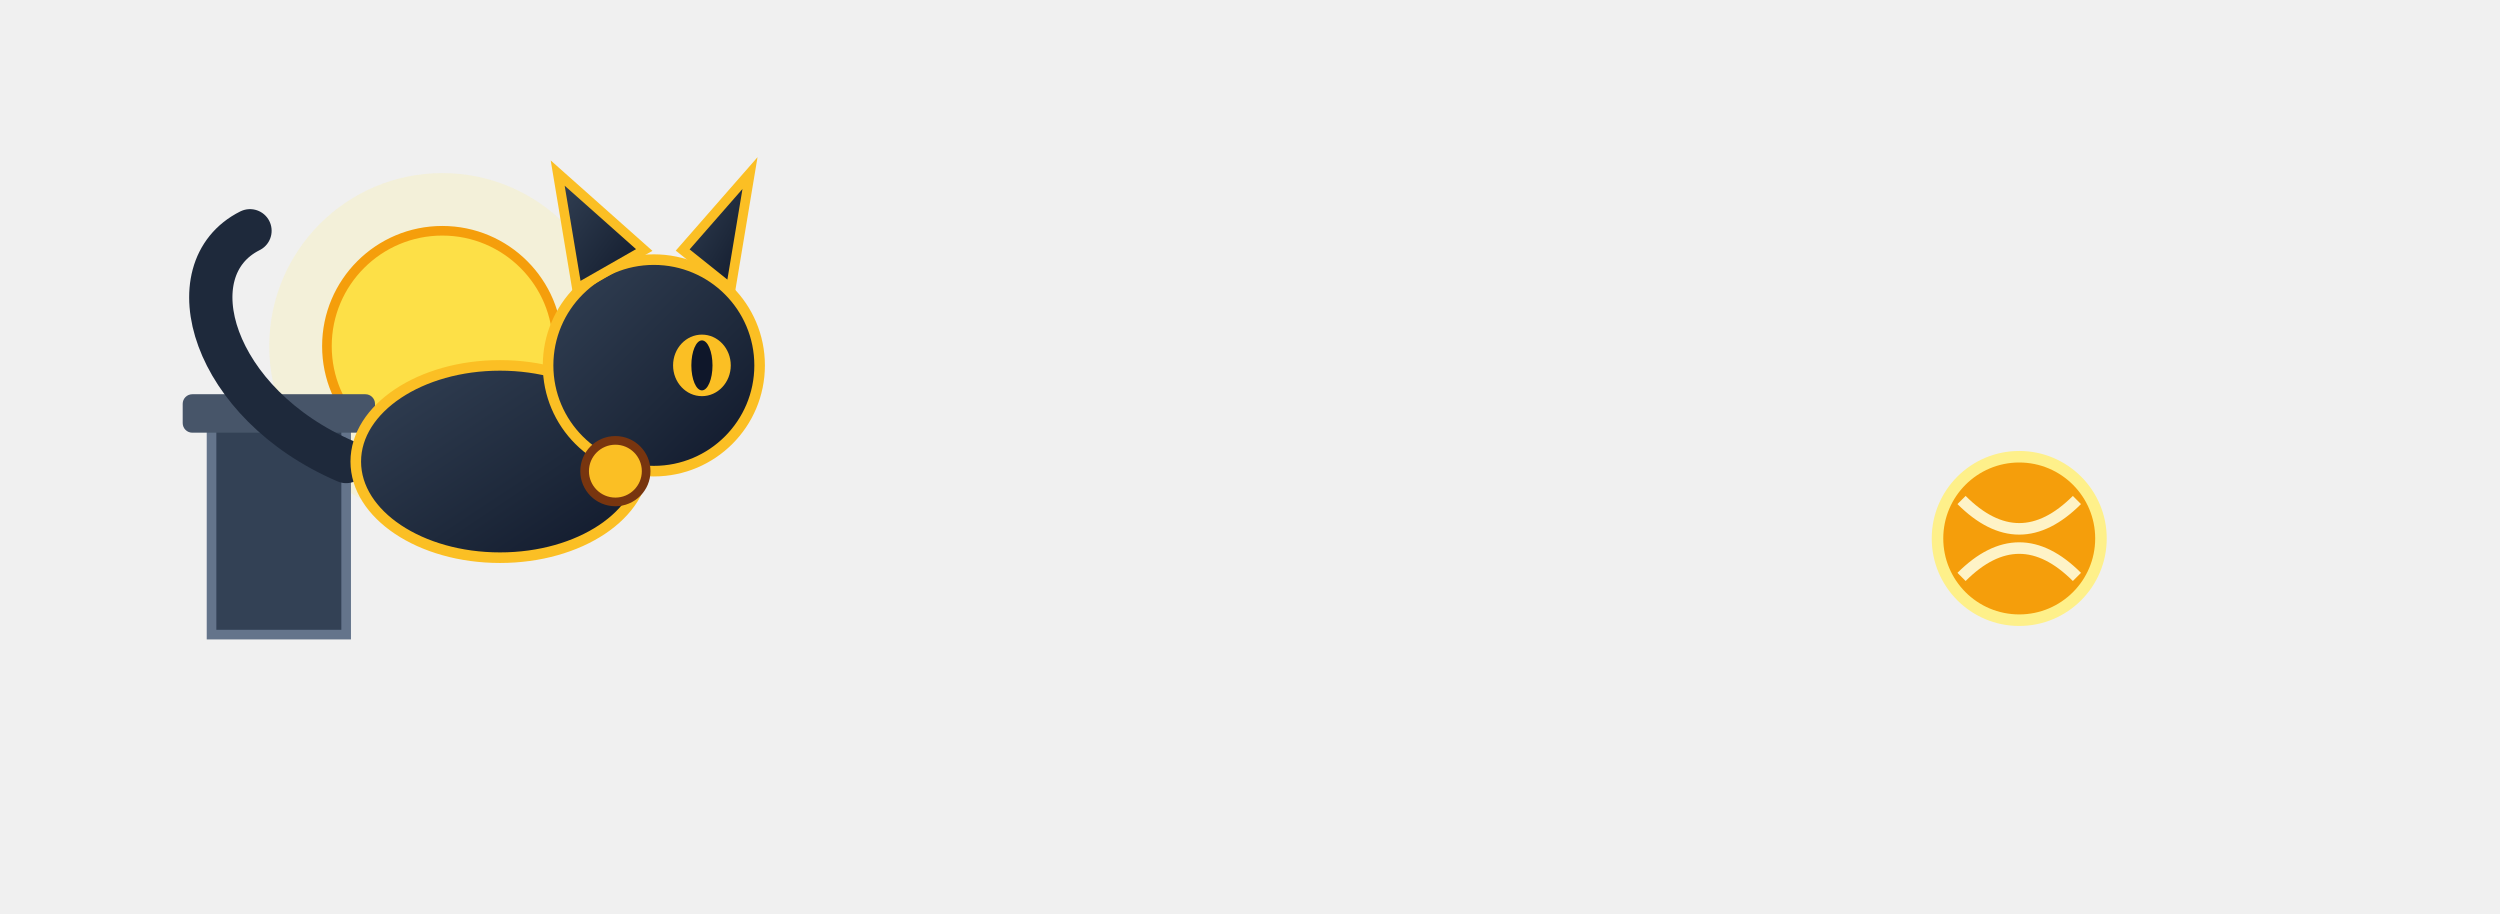
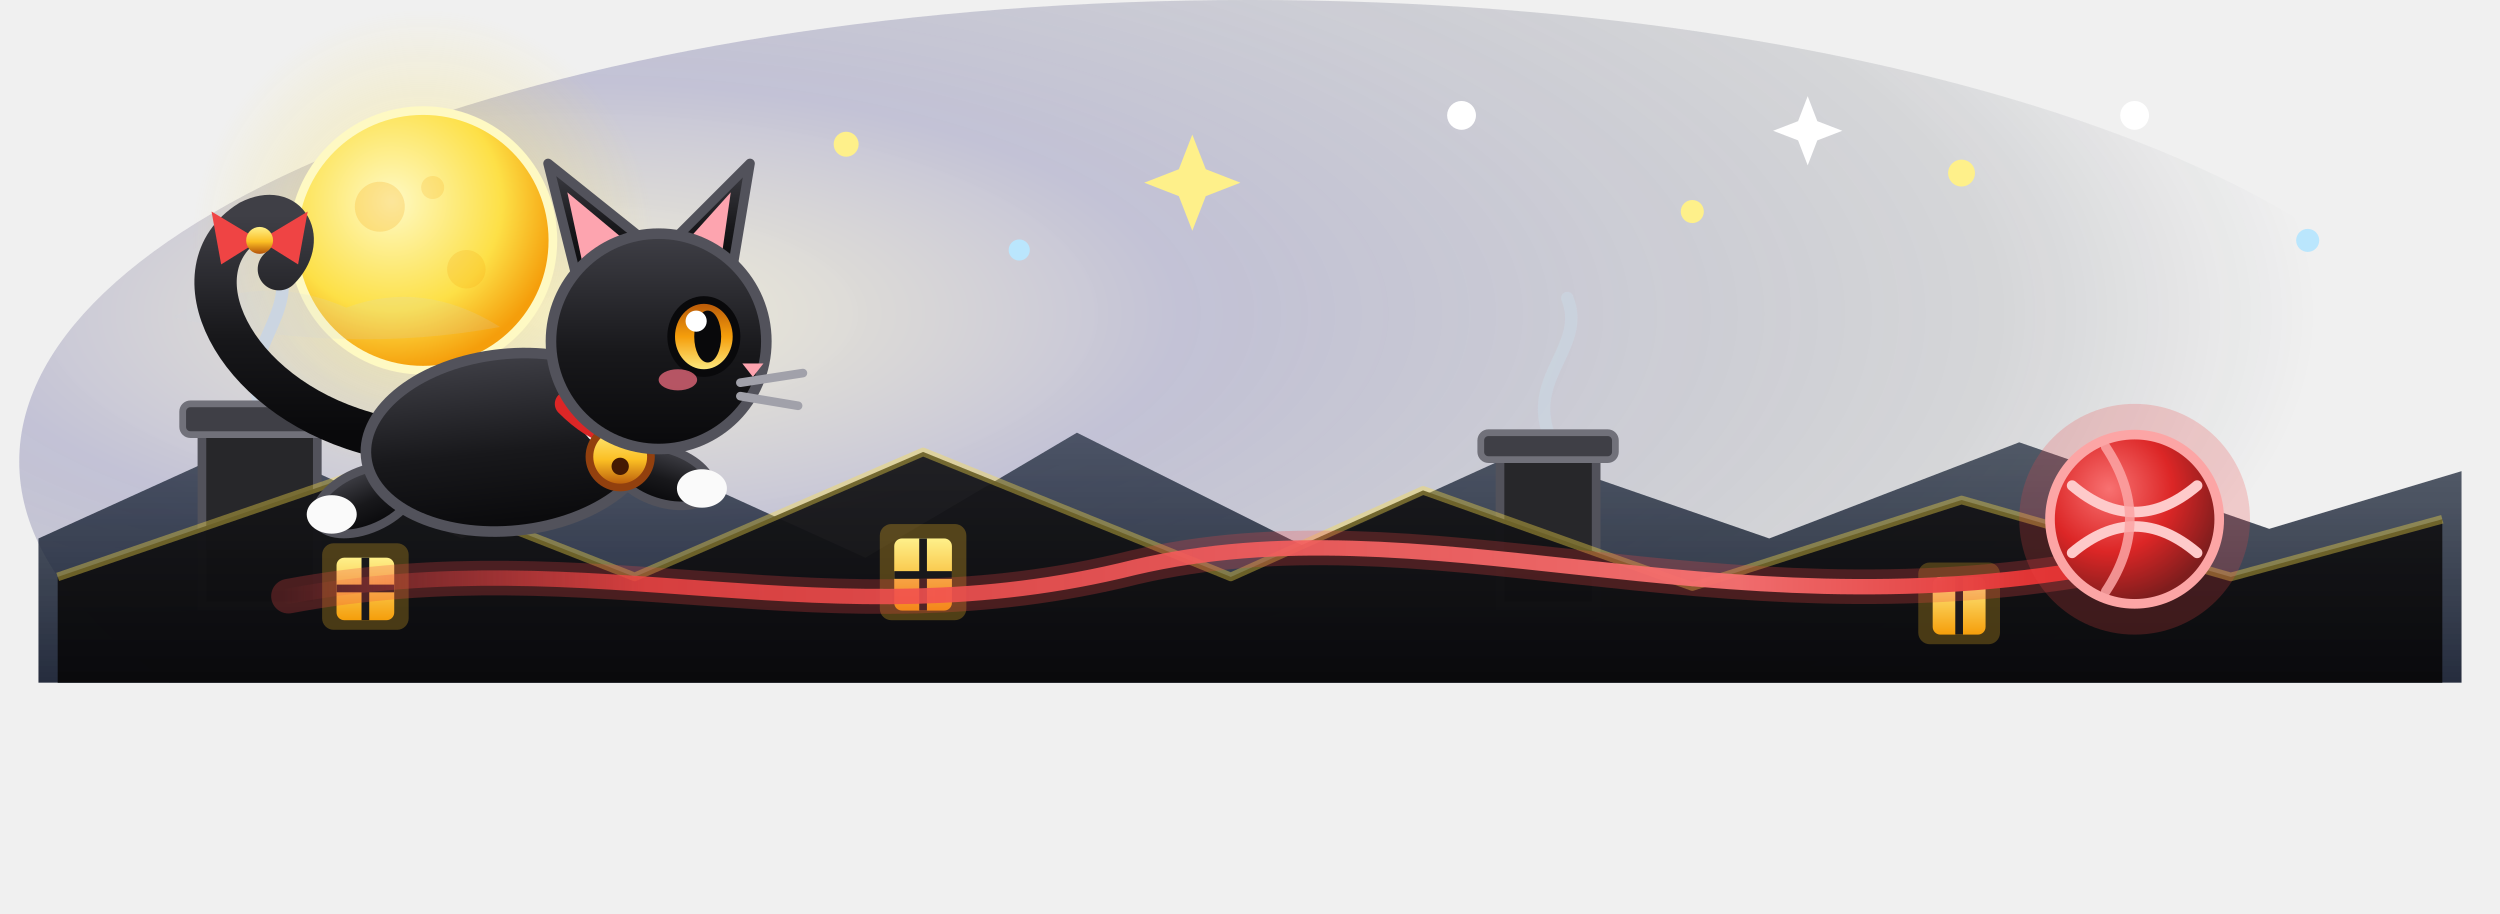
- <svg xmlns="http://www.w3.org/2000/svg" viewBox="0 0 260 95">
+ <svg xmlns="http://www.w3.org/2000/svg" viewBox="0 0 260 95" width="260" height="95">
  <defs>
-     <linearGradient id="catDark" x1="0%" y1="0%" x2="100%" y2="100%">
-       <stop offset="0%" stop-color="#334155" />
-       <stop offset="60%" stop-color="#1e293b" />
-       <stop offset="100%" stop-color="#0f172a" />
+     <clipPath id="bc-stage-clip">
+       <rect x="0" y="0" width="260" height="71" />
+     </clipPath>
+     <radialGradient id="bc-night-glow" cx="22%" cy="34%" r="72%">
+       <stop offset="0%" stop-color="#fef08a" stop-opacity="0.22" />
+       <stop offset="35%" stop-color="#312e81" stop-opacity="0.24" />
+       <stop offset="82%" stop-color="#0f172a" stop-opacity="0.12" />
+       <stop offset="100%" stop-color="#0f172a" stop-opacity="0" />
+     </radialGradient>
+     <radialGradient id="bc-moon-halo" cx="50%" cy="50%" r="50%">
+       <stop offset="0%" stop-color="#fef08a" stop-opacity="0.55" />
+       <stop offset="55%" stop-color="#fde047" stop-opacity="0.2" />
+       <stop offset="100%" stop-color="#fde047" stop-opacity="0" />
+     </radialGradient>
+     <radialGradient id="bc-moon-body" cx="38%" cy="35%" r="65%">
+       <stop offset="0%" stop-color="#fef9c3" />
+       <stop offset="65%" stop-color="#fde047" />
+       <stop offset="100%" stop-color="#f59e0b" />
+     </radialGradient>
+     <linearGradient id="bc-roof-far" x1="0%" y1="0%" x2="0%" y2="100%">
+       <stop offset="0%" stop-color="#1e293b" stop-opacity="0.72" />
+       <stop offset="100%" stop-color="#0f172a" stop-opacity="0.9" />
+     </linearGradient>
+     <linearGradient id="bc-roof-near" x1="0%" y1="0%" x2="0%" y2="100%">
+       <stop offset="0%" stop-color="#18181b" stop-opacity="0.95" />
+       <stop offset="100%" stop-color="#09090b" stop-opacity="0.98" />
+     </linearGradient>
+     <linearGradient id="bc-window-glow" x1="0%" y1="0%" x2="0%" y2="100%">
+       <stop offset="0%" stop-color="#fef08a" />
+       <stop offset="100%" stop-color="#f59e0b" />
+     </linearGradient>
+     <linearGradient id="bc-cat-fur" x1="0%" y1="0%" x2="0%" y2="100%">
+       <stop offset="0%" stop-color="#3f3f46" />
+       <stop offset="55%" stop-color="#18181b" />
+       <stop offset="100%" stop-color="#09090b" />
+     </linearGradient>
+     <linearGradient id="bc-amber-eye" x1="0%" y1="0%" x2="0%" y2="100%">
+       <stop offset="0%" stop-color="#b45309" />
+       <stop offset="50%" stop-color="#f59e0b" />
+       <stop offset="100%" stop-color="#fef08a" />
+     </linearGradient>
+     <linearGradient id="bc-gold-bell" x1="0%" y1="0%" x2="0%" y2="100%">
+       <stop offset="0%" stop-color="#fef08a" />
+       <stop offset="55%" stop-color="#fbbf24" />
+       <stop offset="100%" stop-color="#b45309" />
+     </linearGradient>
+     <radialGradient id="bc-yarn-ball" cx="35%" cy="32%" r="68%">
+       <stop offset="0%" stop-color="#f87171" />
+       <stop offset="55%" stop-color="#dc2626" />
+       <stop offset="100%" stop-color="#7f1d1d" />
+     </radialGradient>
+     <linearGradient id="bc-yarn-thread" x1="0%" y1="0%" x2="100%" y2="0%">
+       <stop offset="0%" stop-color="#ef4444" stop-opacity="0" />
+       <stop offset="20%" stop-color="#ef4444" stop-opacity="0.85" />
+       <stop offset="80%" stop-color="#f87171" stop-opacity="0.95" />
+       <stop offset="100%" stop-color="#dc2626" />
    </linearGradient>
    <style>
-       .cat-prowlX { animation: nightCatJumpX 3.4s linear infinite; }
-       .cat-prowlY { animation: nightCatJumpY 0.9s cubic-bezier(0.37, 0, 0.63, 1) infinite alternate; transform-origin: 54px 42px; }
-       .yarn-roll { animation: rollYarn 1.7s ease-in-out infinite alternate; transform-origin: 210px 56px; }
-       @keyframes nightCatJumpX {
-         0% { transform: translateX(-35px); opacity: 0; }
-         7% { opacity: 1; }
-         93% { opacity: 1; }
-         100% { transform: translateX(175px); opacity: 0; }
+       .bc-star-a { animation: bcTwinkle 2.1s cubic-bezier(0.37, 0, 0.63, 1) infinite alternate; }
+       .bc-star-b { animation: bcTwinkle 2.6s cubic-bezier(0.37, 0, 0.63, 1) -1.1s infinite alternate; }
+       .bc-moon-glow { animation: bcMoonPulse 3.2s cubic-bezier(0.37, 0, 0.63, 1) infinite alternate; transform-origin: 44px 25px; }
+       .bc-smoke { animation: bcSmokeDrift 2.8s cubic-bezier(0.37, 0, 0.63, 1) infinite alternate; }
+       .bc-catX { animation: bcCatLeapX 3.4s linear infinite; }
+       .bc-catY { animation: bcCatLeapY 0.85s cubic-bezier(0.37, 0, 0.63, 1) infinite alternate; transform-origin: 54px 40px; }
+       .bc-yarn-roll { animation: bcRollYarn 1.7s cubic-bezier(0.37, 0, 0.63, 1) infinite alternate; transform-origin: 222px 54px; }
+ 
+       @keyframes bcTwinkle {
+         0% { opacity: 0.3; }
+         100% { opacity: 1; }
      }
-       @keyframes nightCatJumpY {
-         0% { transform: translateY(-10px) rotate(-7deg); }
-         100% { transform: translateY(8px) rotate(6deg); }
+       @keyframes bcMoonPulse {
+         0% { transform: scale(0.95); opacity: 0.78; }
+         100% { transform: scale(1.06); opacity: 1; }
      }
-       @keyframes rollYarn {
-         0% { transform: translateX(-8px) rotate(-40deg); }
-         100% { transform: translateX(8px) rotate(40deg); }
+       @keyframes bcSmokeDrift {
+         0% { transform: translate(0px, 2px); opacity: 0.25; }
+         100% { transform: translate(4px, -4px); opacity: 0.6; }
+       }
+       @keyframes bcCatLeapX {
+         0% { transform: translateX(-34px); opacity: 0; }
+         8% { opacity: 1; }
+         92% { opacity: 1; }
+         100% { transform: translateX(176px); opacity: 0; }
+       }
+       @keyframes bcCatLeapY {
+         0% { transform: translateY(-9px) rotate(-6deg); }
+         100% { transform: translateY(6px) rotate(5deg); }
+       }
+       @keyframes bcRollYarn {
+         0% { transform: translateX(-7px) rotate(-38deg); }
+         100% { transform: translateX(7px) rotate(38deg); }
      }
    </style>
  </defs>
-   <g>
-     <circle cx="46" cy="36" r="18" fill="#fef08a" opacity="0.22" />
-     <circle cx="46" cy="36" r="12" fill="#fde047" stroke="#f59e0b" stroke-width="1" />
-     <rect x="22" y="44" width="14" height="22" fill="#334155" stroke="#64748b" stroke-width="1" />
-     <rect x="19" y="41" width="20" height="4" rx="1" fill="#475569" />
-   </g>
-   <g class="cat-prowlX">
-     <g class="cat-prowlY">
-       <path d="M 36 48 C 22 42, 18 28, 26 24" fill="none" stroke="#1e293b" stroke-width="4.5" stroke-linecap="round" />
-       <ellipse cx="52" cy="48" rx="15" ry="10" fill="url(#catDark)" stroke="#fbbf24" stroke-width="1.1" />
-       <circle cx="68" cy="38" r="11" fill="url(#catDark)" stroke="#fbbf24" stroke-width="1.1" />
-       <polygon points="60,30 58,18 67,26" fill="url(#catDark)" stroke="#fbbf24" stroke-width="1" />
-       <polygon points="71,26 78,18 76,30" fill="url(#catDark)" stroke="#fbbf24" stroke-width="1" />
-       <ellipse cx="73" cy="38" rx="3" ry="3.2" fill="#fbbf24" />
-       <ellipse cx="73" cy="38" rx="1.1" ry="2.6" fill="#0f172a" />
-       <circle cx="64" cy="49" r="3.2" fill="#fbbf24" stroke="#78350f" stroke-width="0.9" />
+   <g clip-path="url(#bc-stage-clip)">
+     <ellipse cx="130" cy="48" rx="128" ry="48" fill="url(#bc-night-glow)" />
+     <g>
+       <circle class="bc-moon-glow" cx="44" cy="25" r="24" fill="url(#bc-moon-halo)" />
+       <circle cx="44" cy="25" r="13.5" fill="url(#bc-moon-body)" stroke="#fef9c3" stroke-width="0.9" />
+       <circle cx="39.5" cy="21.5" r="2.6" fill="#f59e0b" opacity="0.22" />
+       <circle cx="48.5" cy="28" r="2" fill="#f59e0b" opacity="0.2" />
+       <circle cx="45" cy="19.5" r="1.2" fill="#f59e0b" opacity="0.18" />
+       <path d="M 18 33 Q 27 28 36 32 Q 44 29 52 34 Q 36 37 18 33 Z" fill="#cbd5e1" opacity="0.16" />
+     </g>
+     <g class="bc-star-a">
+       <circle cx="88" cy="15" r="1.3" fill="#fef08a" />
+       <circle cx="152" cy="12" r="1.5" fill="#ffffff" />
+       <circle cx="204" cy="18" r="1.4" fill="#fef08a" />
+       <circle cx="240" cy="25" r="1.2" fill="#bae6fd" />
+       <path d="M 124 14 L 125.4 17.6 L 129 19 L 125.4 20.4 L 124 24 L 122.6 20.4 L 119 19 L 122.6 17.6 Z" fill="#fef08a" />
+     </g>
+     <g class="bc-star-b">
+       <circle cx="106" cy="26" r="1.1" fill="#bae6fd" />
+       <circle cx="176" cy="22" r="1.2" fill="#fef08a" />
+       <circle cx="222" cy="12" r="1.5" fill="#ffffff" />
+       <path d="M 188 10 L 189 12.6 L 191.6 13.6 L 189 14.6 L 188 17.2 L 187 14.6 L 184.4 13.6 L 187 12.6 Z" fill="#ffffff" />
+     </g>
+     <g class="bc-smoke" fill="none" stroke="#cbd5e1" stroke-width="1.3" stroke-linecap="round">
+       <path d="M 27 42 C 25 36, 31 33, 29 27" />
+       <path d="M 161 45 C 159 39, 165 36, 163 31" opacity="0.7" />
+     </g>
+     <path d="M 4 71 L 4 56 L 26 46 L 48 56 L 68 48 L 90 58 L 112 45 L 136 57 L 158 47 L 184 56 L 210 46 L 236 55 L 256 49 L 256 71 Z" fill="url(#bc-roof-far)" />
+     <g>
+       <rect x="21" y="44" width="12" height="19" fill="#27272a" stroke="#52525b" stroke-width="0.9" />
+       <rect x="19" y="42" width="16" height="3.2" rx="0.8" fill="#3f3f46" stroke="#71717a" stroke-width="0.7" />
+       <rect x="156" y="47" width="10" height="16" fill="#27272a" stroke="#52525b" stroke-width="0.9" />
+       <rect x="154" y="45" width="14" height="2.8" rx="0.8" fill="#3f3f46" stroke="#71717a" stroke-width="0.7" />
+       <path d="M 6 71 L 6 60 L 38 49 L 66 60 L 96 47 L 128 60 L 148 51 L 176 61 L 204 52 L 232 60 L 254 54 L 254 71 Z" fill="url(#bc-roof-near)" />
+       <path d="M 6 60 L 38 49 L 66 60 L 96 47 L 128 60 L 148 51 L 176 61 L 204 52 L 232 60 L 254 54" fill="none" stroke="#fde047" stroke-width="0.9" stroke-opacity="0.38" stroke-linejoin="round" />
+       <g>
+         <rect x="33.5" y="56.5" width="9" height="9" rx="1.2" fill="#fbbf24" opacity="0.25" />
+         <rect x="35" y="58" width="6" height="6.5" rx="0.8" fill="url(#bc-window-glow)" />
+         <line x1="38" y1="58" x2="38" y2="64.5" stroke="#18181b" stroke-width="0.8" />
+         <line x1="35" y1="61.2" x2="41" y2="61.2" stroke="#18181b" stroke-width="0.8" />
+         <rect x="91.5" y="54.5" width="9" height="10" rx="1.2" fill="#fbbf24" opacity="0.28" />
+         <rect x="93" y="56" width="6" height="7.5" rx="0.8" fill="url(#bc-window-glow)" />
+         <line x1="96" y1="56" x2="96" y2="63.5" stroke="#18181b" stroke-width="0.8" />
+         <line x1="93" y1="59.8" x2="99" y2="59.8" stroke="#18181b" stroke-width="0.8" />
+         <rect x="199.5" y="58.5" width="8.5" height="8.5" rx="1.2" fill="#fbbf24" opacity="0.25" />
+         <rect x="201" y="60" width="5.5" height="6" rx="0.8" fill="url(#bc-window-glow)" />
+         <line x1="203.75" y1="60" x2="203.75" y2="66" stroke="#18181b" stroke-width="0.8" />
+       </g>
+     </g>
+     <g>
+       <path d="M 30 62 C 62 56, 86 67, 118 59 C 148 52, 178 66, 218 59" fill="none" stroke="#ef4444" stroke-width="3.6" stroke-linecap="round" opacity="0.26" />
+       <path d="M 30 62 C 62 56, 86 67, 118 59 C 148 52, 178 66, 218 59" fill="none" stroke="url(#bc-yarn-thread)" stroke-width="1.6" stroke-linecap="round" />
+     </g>
+     <g class="bc-catX">
+       <g class="bc-catY">
+         <path d="M 38 45 C 24 41, 18 28, 26 23 C 30 21, 32 25, 29 28" fill="none" stroke="url(#bc-cat-fur)" stroke-width="4.4" stroke-linecap="round" />
+         <polygon points="27,25 32,22 31,27.5" fill="#ef4444" />
+         <polygon points="27,25 22,22 23,27.5" fill="#ef4444" />
+         <circle cx="27" cy="25" r="1.4" fill="url(#bc-gold-bell)" />
+         <ellipse cx="38" cy="52" rx="5.5" ry="3" transform="rotate(-24 38 52)" fill="url(#bc-cat-fur)" stroke="#52525b" stroke-width="0.9" />
+         <ellipse cx="34.5" cy="53.5" rx="2.6" ry="2" fill="#fafafa" />
+         <ellipse cx="53" cy="46" rx="15" ry="9.2" transform="rotate(-6 53 46)" fill="url(#bc-cat-fur)" stroke="#52525b" stroke-width="1.1" />
+         <path d="M 60 44 Q 65 51 67 44 Z" fill="#fafafa" />
+         <ellipse cx="69" cy="49.5" rx="5.2" ry="2.8" transform="rotate(18 69 49.5)" fill="url(#bc-cat-fur)" stroke="#52525b" stroke-width="0.9" />
+         <ellipse cx="73" cy="50.8" rx="2.6" ry="2" fill="#fafafa" />
+         <path d="M 59 42 Q 64 47 68 44" fill="none" stroke="#dc2626" stroke-width="2.6" stroke-linecap="round" />
+         <circle cx="64.5" cy="47.5" r="3.2" fill="url(#bc-gold-bell)" stroke="#92400e" stroke-width="0.8" />
+         <circle cx="64.5" cy="48.5" r="0.9" fill="#451a03" />
+         <polygon points="60,29 57,17 67,25" fill="url(#bc-cat-fur)" stroke="#52525b" stroke-width="1" stroke-linejoin="round" />
+         <polygon points="60.5,27 59,20 65,25" fill="#fda4af" />
+         <polygon points="70,25 78,17 76,29" fill="url(#bc-cat-fur)" stroke="#52525b" stroke-width="1" stroke-linejoin="round" />
+         <polygon points="71.5,25 76,20 75,27" fill="#fda4af" />
+         <circle cx="68.5" cy="35.5" r="11.2" fill="url(#bc-cat-fur)" stroke="#52525b" stroke-width="1.1" />
+         <ellipse cx="73.2" cy="35" rx="3.4" ry="3.8" fill="url(#bc-amber-eye)" stroke="#09090b" stroke-width="0.8" />
+         <ellipse cx="73.6" cy="35" rx="1.4" ry="2.7" fill="#09090b" />
+         <circle cx="72.4" cy="33.4" r="1.1" fill="#ffffff" />
+         <ellipse cx="70.5" cy="39.5" rx="2" ry="1.1" fill="#fb7185" opacity="0.7" />
+         <polygon points="77.2,37.8 79.4,37.8 78.3,39.2" fill="#fda4af" />
+         <line x1="77" y1="39.8" x2="83.5" y2="38.8" stroke="#a1a1aa" stroke-width="0.9" stroke-linecap="round" />
+         <line x1="77" y1="41.2" x2="83" y2="42.2" stroke="#a1a1aa" stroke-width="0.9" stroke-linecap="round" />
+       </g>
+     </g>
+     <g class="bc-yarn-roll">
+       <circle cx="222" cy="54" r="12" fill="#ef4444" opacity="0.22" />
+       <circle cx="222" cy="54" r="8.8" fill="url(#bc-yarn-ball)" stroke="#fca5a5" stroke-width="1" />
+       <path d="M 215.5 50.5 Q 222 56 228.5 50.5" fill="none" stroke="#fecaca" stroke-width="1.1" stroke-linecap="round" />
+       <path d="M 215.5 57.5 Q 222 52 228.5 57.5" fill="none" stroke="#fecaca" stroke-width="1.1" stroke-linecap="round" />
+       <path d="M 219 46.5 Q 224 54 219 61.5" fill="none" stroke="#fca5a5" stroke-width="1" stroke-linecap="round" opacity="0.85" />
    </g>
  </g>
-   <g class="yarn-roll">
-     <circle cx="210" cy="56" r="8.5" fill="#f59e0b" stroke="#fef08a" stroke-width="1.2" />
-     <path d="M 204 52 Q 210 58 216 52 M 204 60 Q 210 54 216 60" fill="none" stroke="#fef3c7" stroke-width="1.2" />
-   </g>
</svg>
